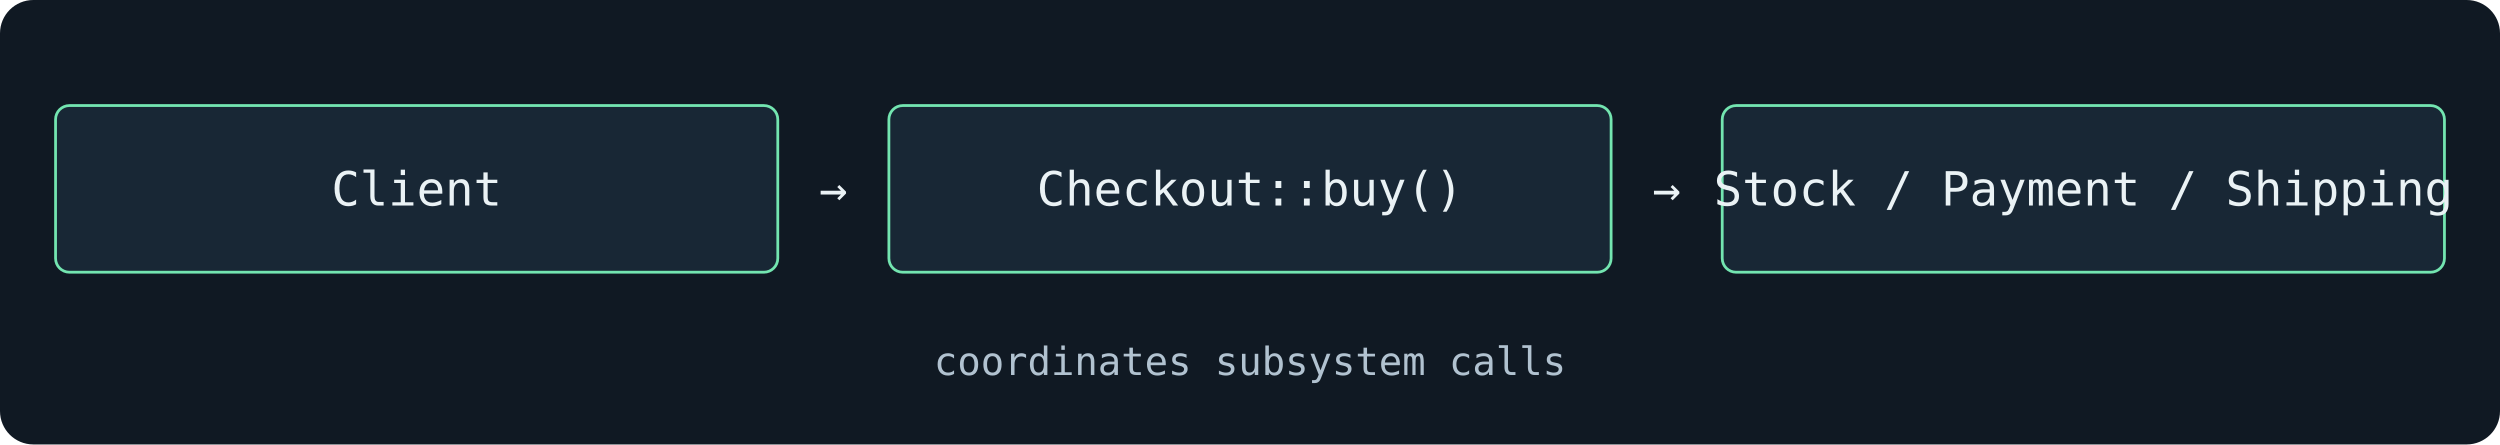
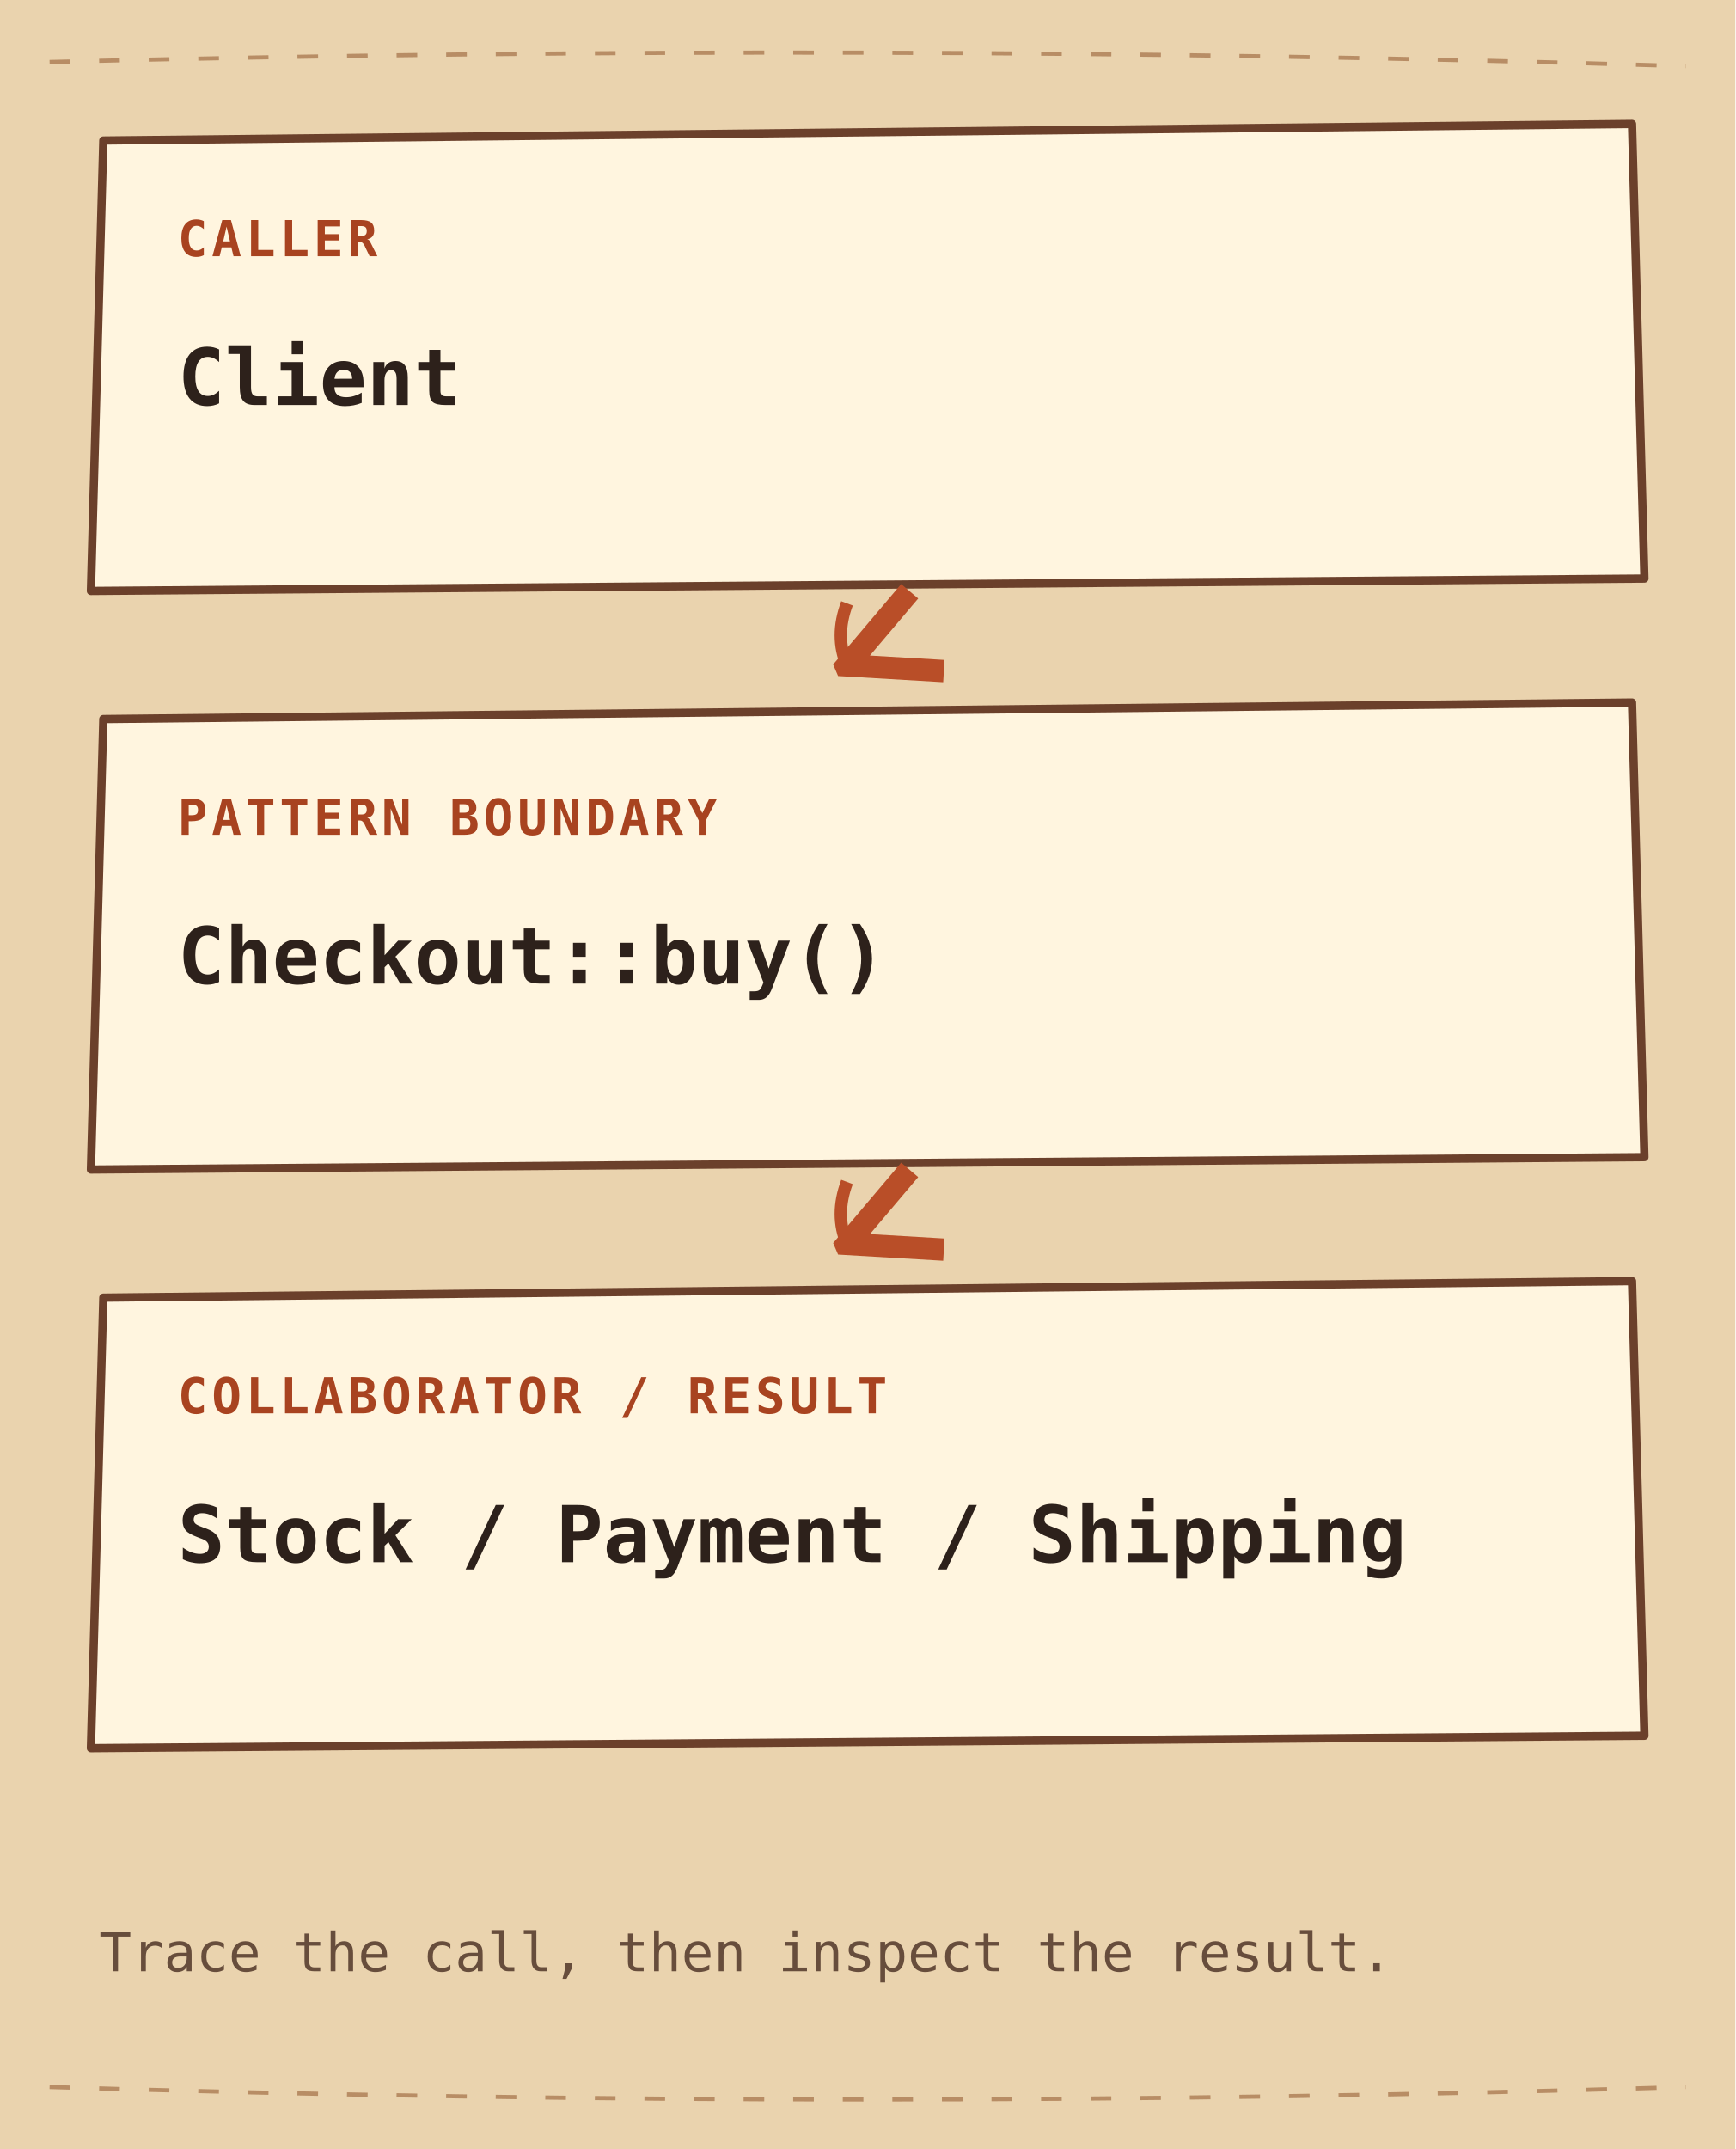
- <svg xmlns="http://www.w3.org/2000/svg" viewBox="0 0 900 160" role="img" aria-labelledby="title desc">
-   <rect width="900" height="160" rx="12" fill="#101923" />
-   <g font-family="monospace" font-size="17" text-anchor="middle" fill="#eaf2f5">
-     <rect x="20" y="38" width="260" height="60" rx="5" fill="#182735" stroke="#73e5b0" />
-     <text x="150" y="74">Client</text>
-     <rect x="320" y="38" width="260" height="60" rx="5" fill="#182735" stroke="#73e5b0" />
-     <text x="450" y="74">Checkout::buy()</text>
-     <rect x="620" y="38" width="260" height="60" rx="5" fill="#182735" stroke="#73e5b0" />
-     <text x="750" y="74">Stock / Payment / Shipping</text>
-     <text x="300" y="74">→</text>
-     <text x="600" y="74">→</text>
-     <text x="450" y="135" font-size="14" fill="#b1c2d0">coordinates subsystem calls</text>
-   </g>
+ <svg xmlns="http://www.w3.org/2000/svg" viewBox="0 0 420 520" role="img" aria-labelledby="title desc">
+   <defs>
+     <marker id="arrow" markerWidth="9" markerHeight="9" refX="4.5" refY="8" orient="auto">
+       <path d="M1 1 L4.5 8 L8 1" fill="none" stroke="#b94e28" stroke-width="1.8" />
+     </marker>
+   </defs>
+   <style>.role{font:700 12px ui-monospace,monospace;letter-spacing:1px;fill:#a84320}.name{font:600 19px ui-monospace,monospace;fill:#2d211b}.note{font:13px ui-monospace,monospace;fill:#674d3c}</style>
+   <rect width="420" height="520" fill="#ead3ae" />
+   <path d="M12 15 Q210 10 408 16 M12 505 Q210 511 408 505" fill="none" stroke="#b88d65" stroke-width="1" stroke-dasharray="5 7" />
+   <path d="M25 34 L395 30 L398 140 L22 143 Z" fill="#fff5df" stroke="#6b402b" stroke-width="2" stroke-linejoin="round" />
+   <text x="43" y="62" class="role">CALLER</text>
+   <text x="43" y="98" class="name">Client</text>
+   <path d="M205 146 q-3 8 0 15" fill="none" stroke="#b94e28" stroke-width="3" marker-end="url(#arrow)" />
+   <path d="M25 174 L395 170 L398 280 L22 283 Z" fill="#fff5df" stroke="#6b402b" stroke-width="2" stroke-linejoin="round" />
+   <text x="43" y="202" class="role">PATTERN BOUNDARY</text>
+   <text x="43" y="238" class="name">Checkout::buy()</text>
+   <path d="M205 286 q-3 8 0 15" fill="none" stroke="#b94e28" stroke-width="3" marker-end="url(#arrow)" />
+   <path d="M25 314 L395 310 L398 420 L22 423 Z" fill="#fff5df" stroke="#6b402b" stroke-width="2" stroke-linejoin="round" />
+   <text x="43" y="342" class="role">COLLABORATOR / RESULT</text>
+   <text x="43" y="378" class="name">Stock / Payment / Shipping</text>
+   <text x="24" y="477" class="note">Trace the call, then inspect the result.</text>
</svg>
